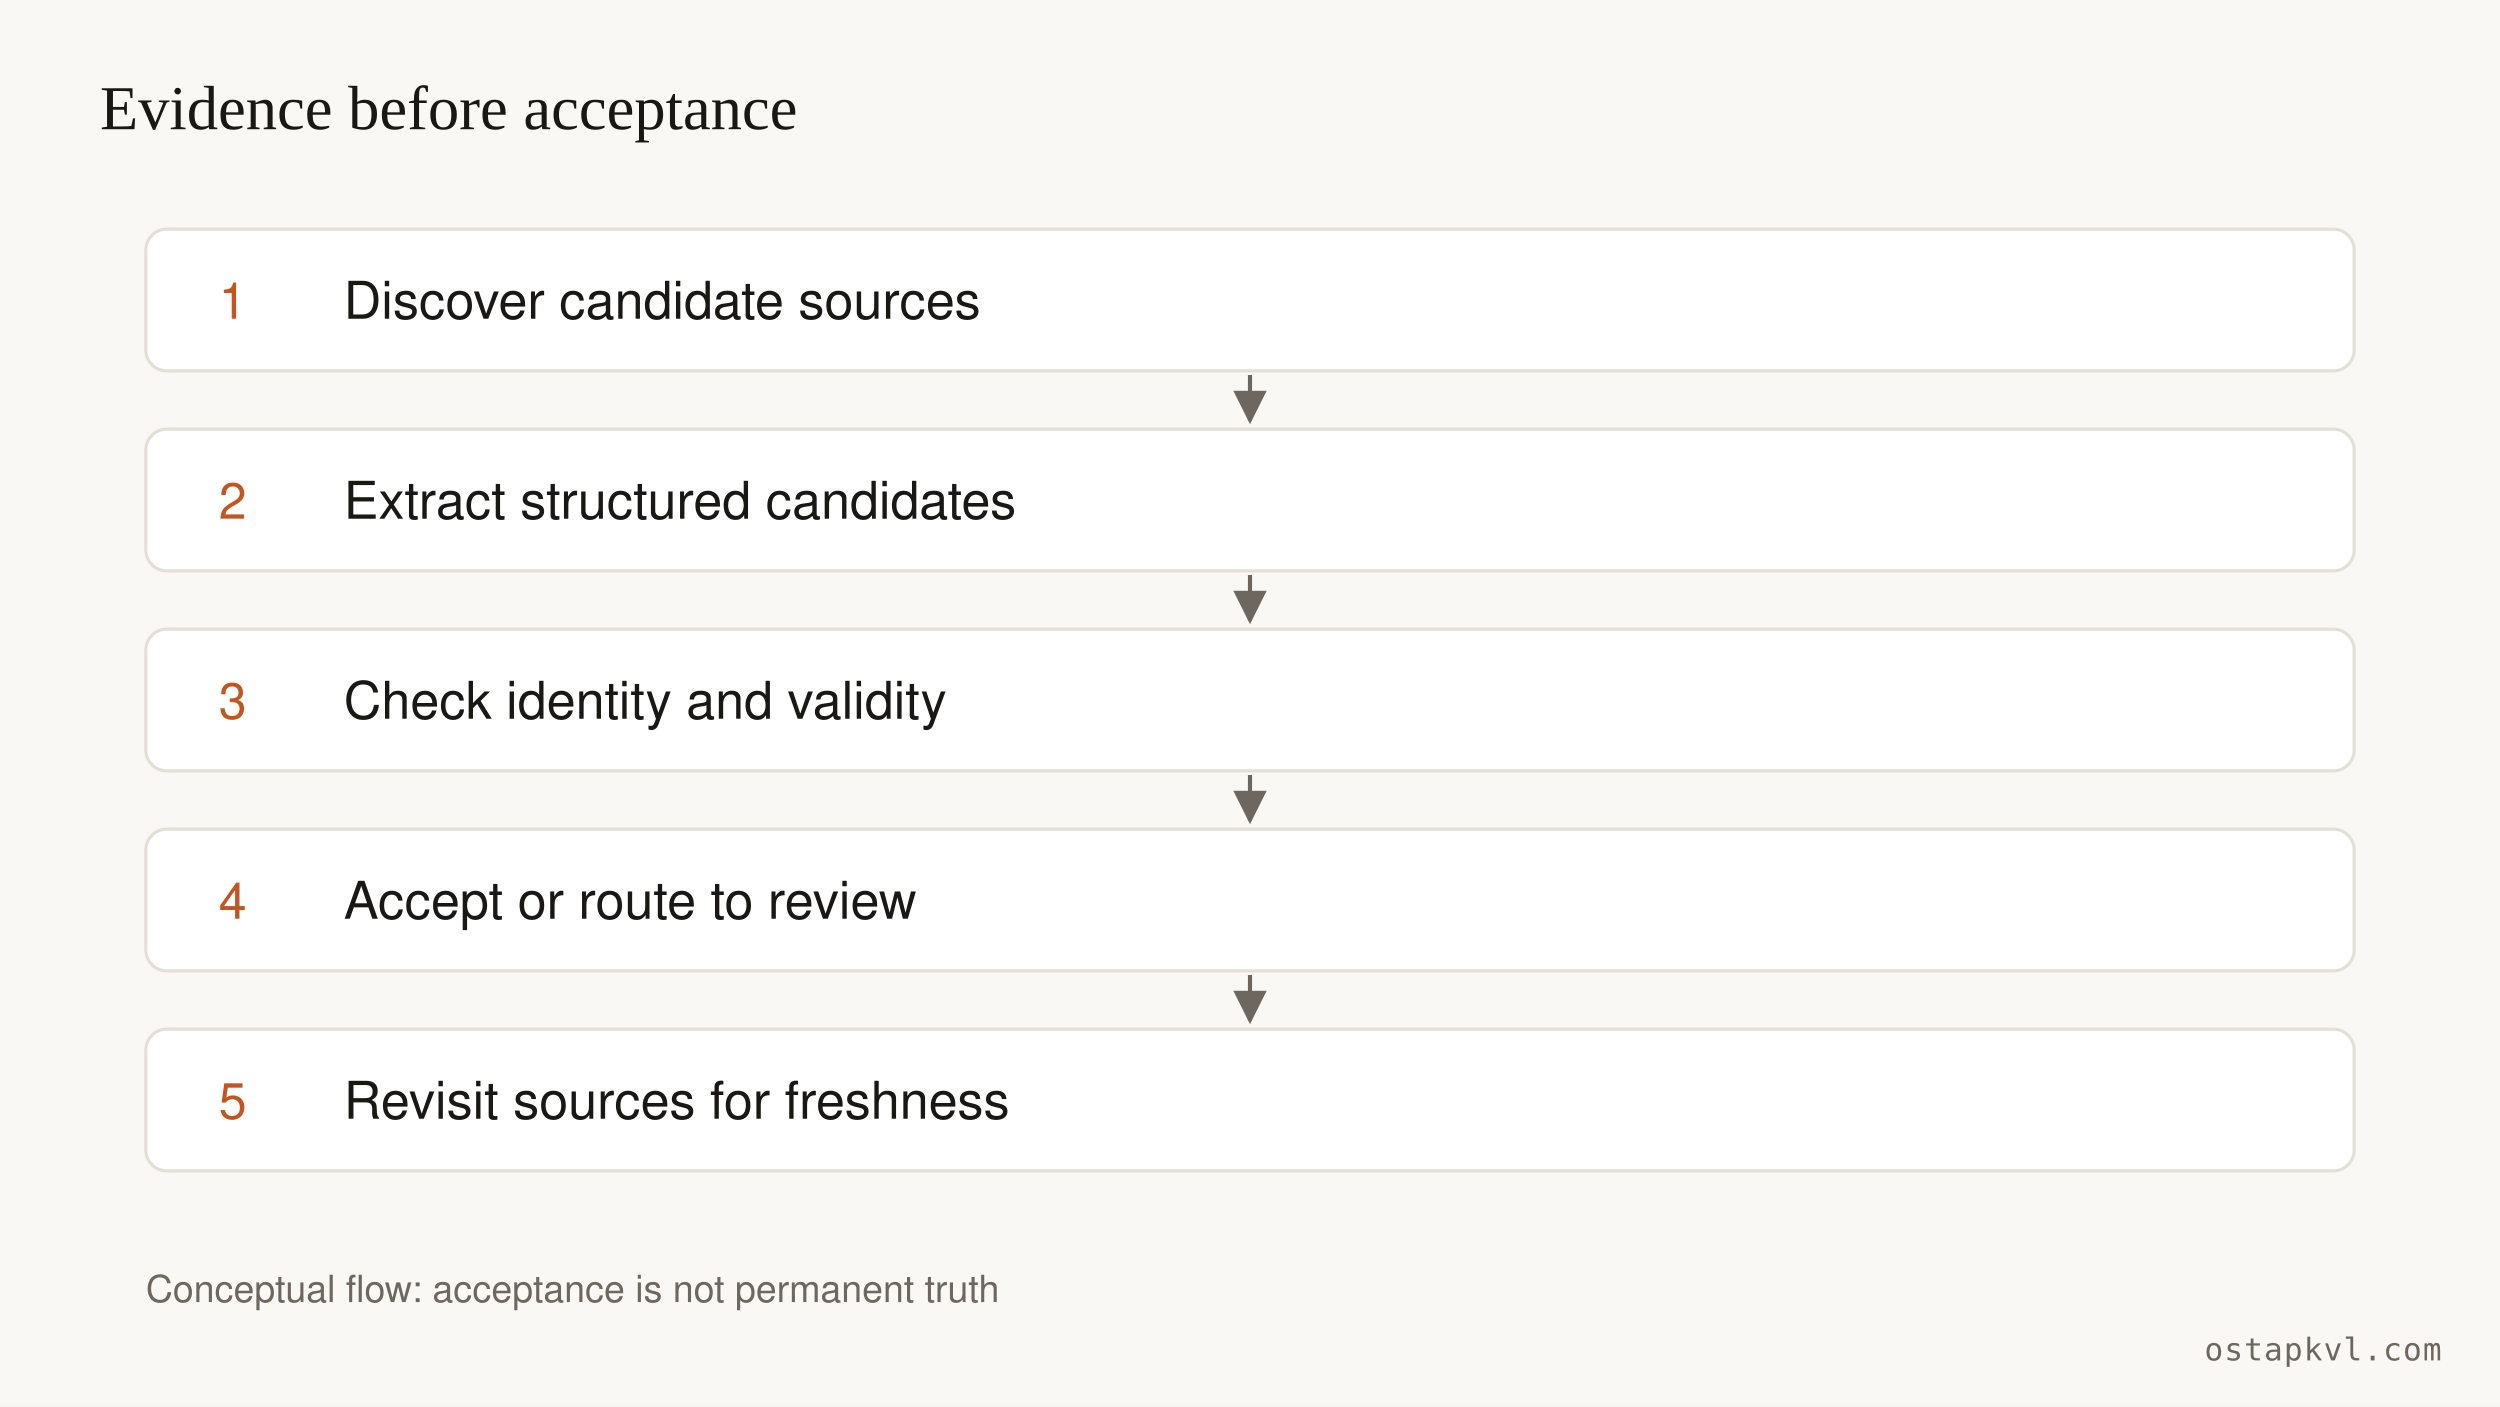
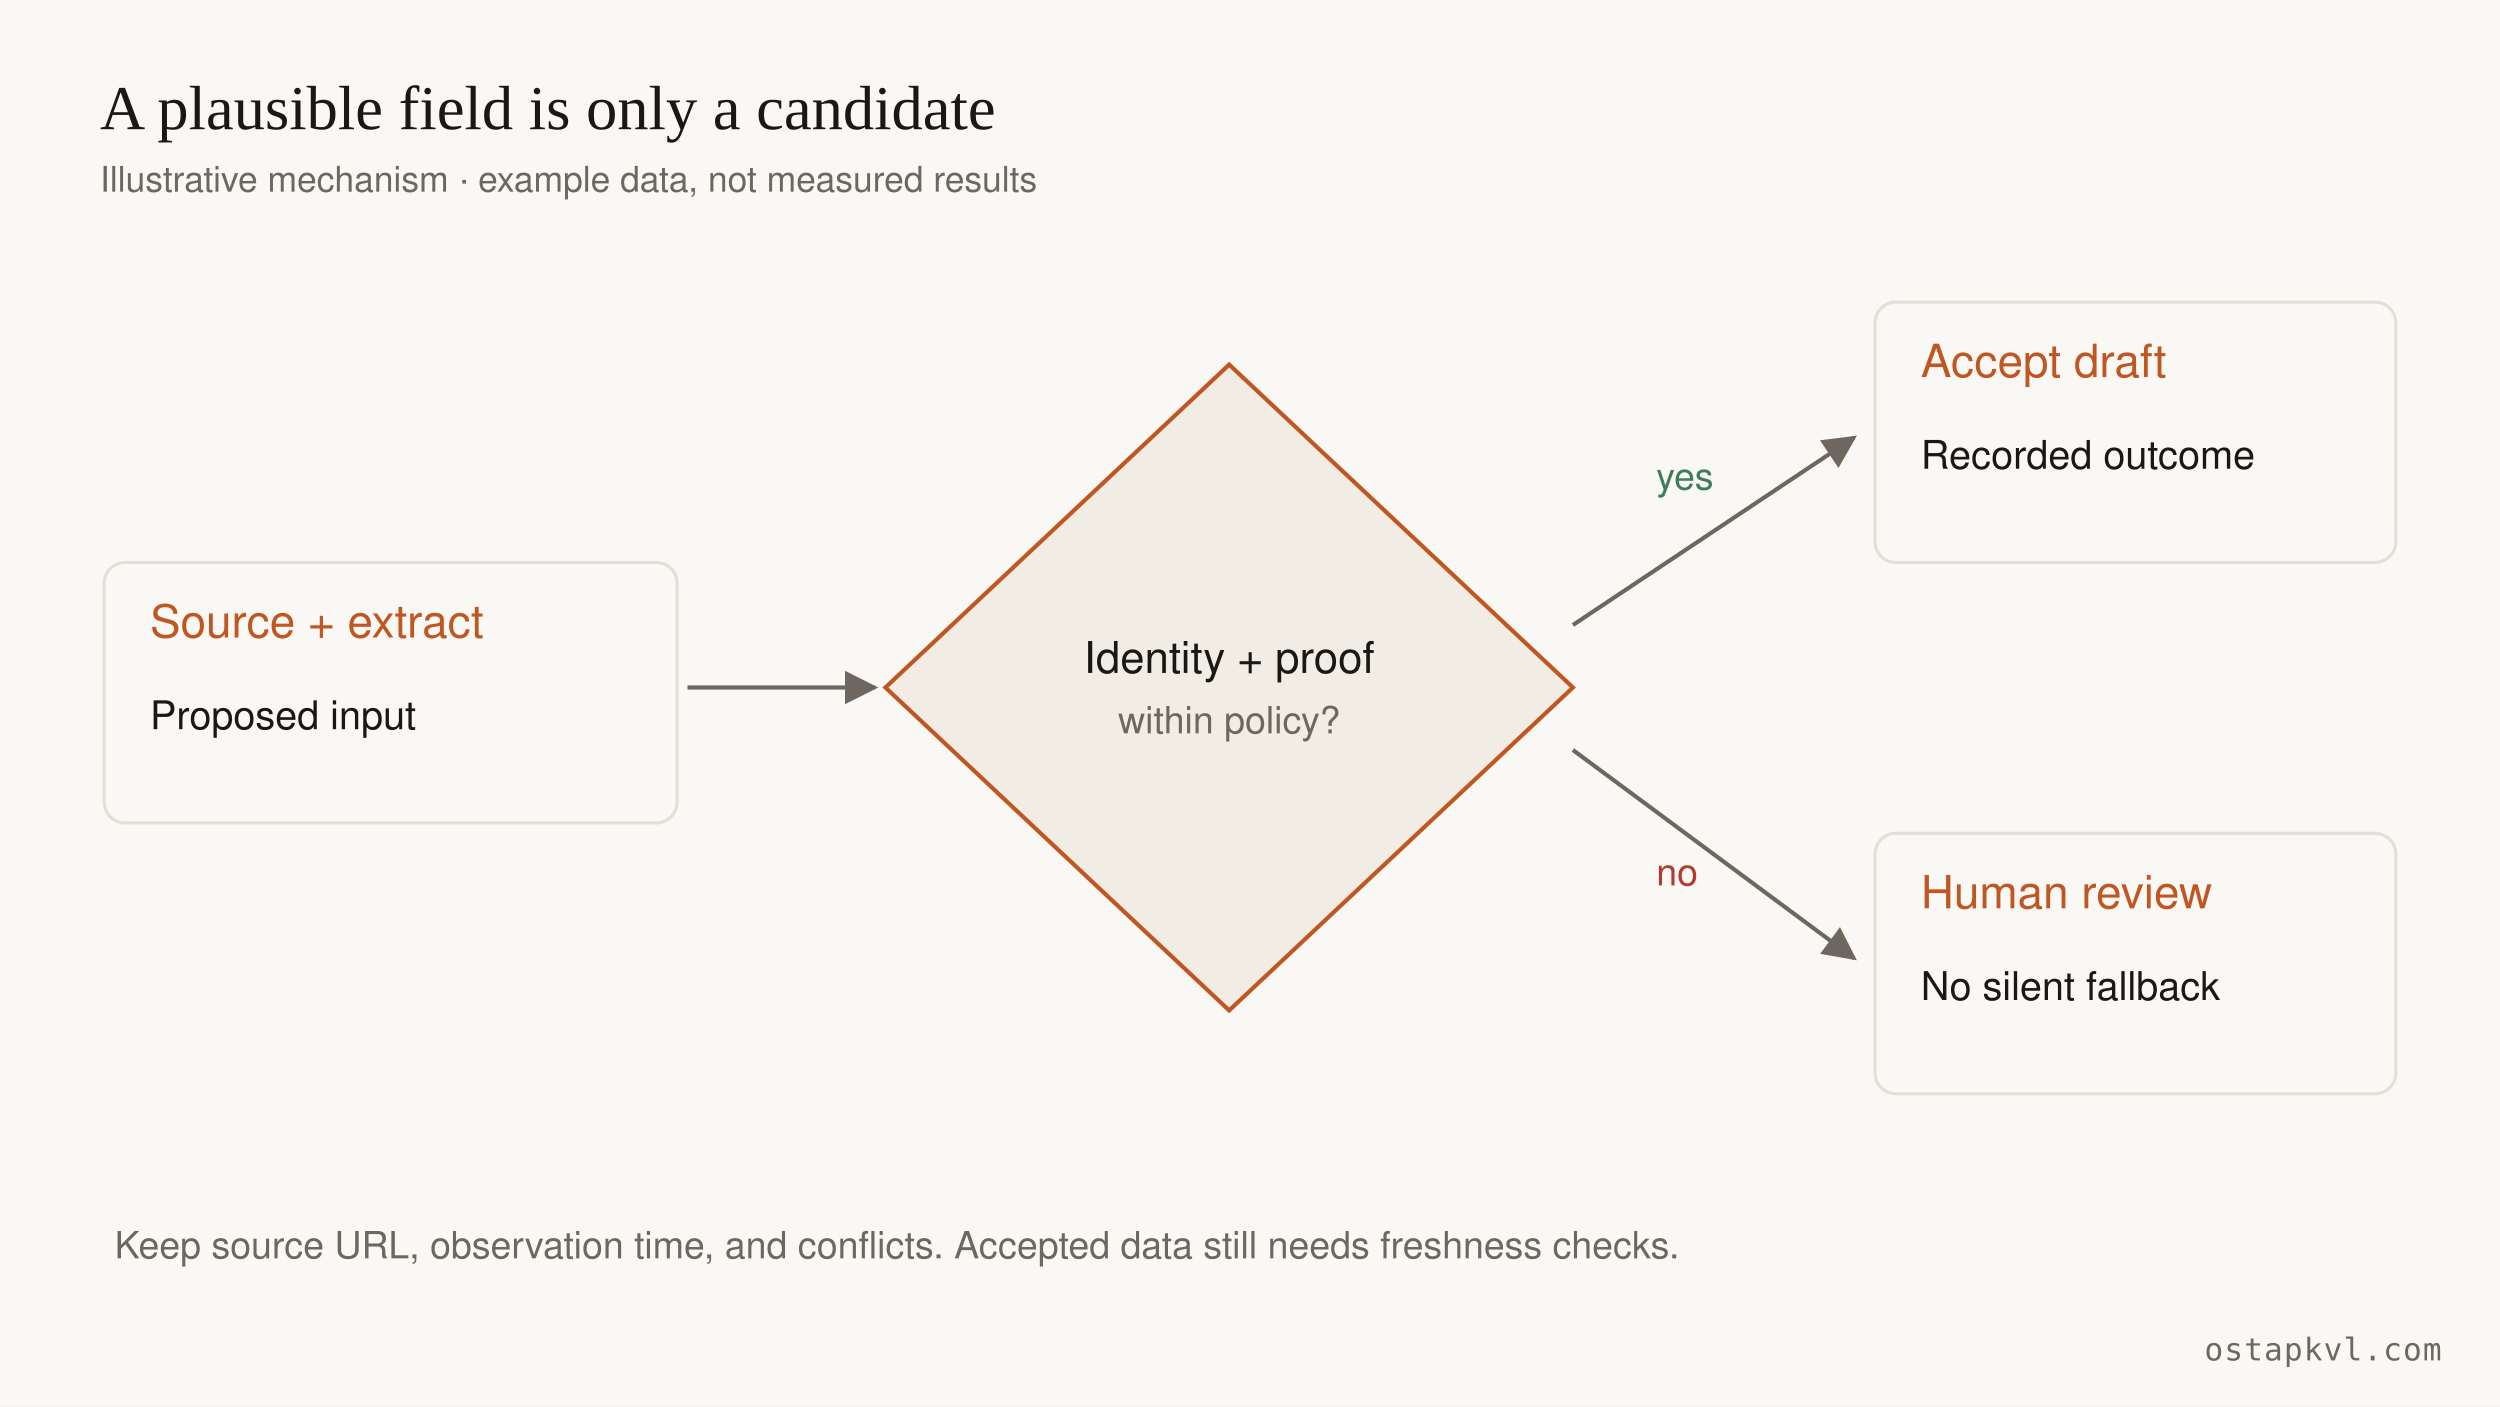
- <svg xmlns="http://www.w3.org/2000/svg" width="1200" height="675" viewBox="0 0 1200 675" role="img" aria-label="Evidence before acceptance">
+ <svg xmlns="http://www.w3.org/2000/svg" width="1200" height="675" viewBox="0 0 1200 675" role="img" aria-label="A plausible field is only a candidate">
  <defs>
    <marker id="arr" viewBox="0 0 10 10" refX="9" refY="5" markerWidth="8" markerHeight="8" orient="auto-start-reverse">
      <path d="M0,0 L10,5 L0,10 z" fill="#6E675F" />
    </marker>
    <marker id="arrA" viewBox="0 0 10 10" refX="9" refY="5" markerWidth="8" markerHeight="8" orient="auto-start-reverse">
      <path d="M0,0 L10,5 L0,10 z" fill="#C05621" />
    </marker>
  </defs>
  <rect width="100%" height="100%" fill="#FAF8F4" />
-   <text x="48" y="62" font-family="Georgia, 'Times New Roman', serif" font-size="30" fill="#1A1815">Evidence before acceptance</text>
-   <rect x="70" y="110" width="1060" height="68" rx="10" fill="#fff" stroke="#E3DED6" stroke-width="1.5" />
-   <text x="105" y="153" font-family="'Helvetica Neue', Helvetica, Arial, sans-serif" font-size="24" fill="#C05621">1</text>
-   <text x="165" y="153" font-family="'Helvetica Neue', Helvetica, Arial, sans-serif" font-size="25" fill="#1A1815">Discover candidate sources</text>
-   <line x1="600" y1="180" x2="600" y2="202" stroke="#6E675F" stroke-width="2" marker-end="url(#arr)" />
-   <rect x="70" y="206" width="1060" height="68" rx="10" fill="#fff" stroke="#E3DED6" stroke-width="1.5" />
-   <text x="105" y="249" font-family="'Helvetica Neue', Helvetica, Arial, sans-serif" font-size="24" fill="#C05621">2</text>
-   <text x="165" y="249" font-family="'Helvetica Neue', Helvetica, Arial, sans-serif" font-size="25" fill="#1A1815">Extract structured candidates</text>
-   <line x1="600" y1="276" x2="600" y2="298" stroke="#6E675F" stroke-width="2" marker-end="url(#arr)" />
-   <rect x="70" y="302" width="1060" height="68" rx="10" fill="#fff" stroke="#E3DED6" stroke-width="1.5" />
-   <text x="105" y="345" font-family="'Helvetica Neue', Helvetica, Arial, sans-serif" font-size="24" fill="#C05621">3</text>
-   <text x="165" y="345" font-family="'Helvetica Neue', Helvetica, Arial, sans-serif" font-size="25" fill="#1A1815">Check identity and validity</text>
-   <line x1="600" y1="372" x2="600" y2="394" stroke="#6E675F" stroke-width="2" marker-end="url(#arr)" />
-   <rect x="70" y="398" width="1060" height="68" rx="10" fill="#fff" stroke="#E3DED6" stroke-width="1.5" />
-   <text x="105" y="441" font-family="'Helvetica Neue', Helvetica, Arial, sans-serif" font-size="24" fill="#C05621">4</text>
-   <text x="165" y="441" font-family="'Helvetica Neue', Helvetica, Arial, sans-serif" font-size="25" fill="#1A1815">Accept or route to review</text>
-   <line x1="600" y1="468" x2="600" y2="490" stroke="#6E675F" stroke-width="2" marker-end="url(#arr)" />
-   <rect x="70" y="494" width="1060" height="68" rx="10" fill="#fff" stroke="#E3DED6" stroke-width="1.5" />
-   <text x="105" y="537" font-family="'Helvetica Neue', Helvetica, Arial, sans-serif" font-size="24" fill="#C05621">5</text>
-   <text x="165" y="537" font-family="'Helvetica Neue', Helvetica, Arial, sans-serif" font-size="25" fill="#1A1815">Revisit sources for freshness</text>
-   <text x="70" y="625" font-family="'Helvetica Neue', Helvetica, Arial, sans-serif" font-size="18" fill="#6E675F">Conceptual flow: acceptance is not permanent truth</text>
+   <text x="48" y="62" font-family="Georgia, 'Times New Roman', serif" font-size="30" fill="#1A1815">A plausible field is only a candidate</text>
+   <text x="48" y="92" font-family="'Helvetica Neue', Helvetica, Arial, sans-serif" font-size="17" fill="#6E675F">Illustrative mechanism · example data, not measured results</text>
+   <rect x="50" y="270" width="275" height="125" rx="10" fill="#FAF8F4" stroke="#E3DED6" stroke-width="1.5" />
+   <text x="72" y="306" font-family="'Helvetica Neue', Helvetica, Arial, sans-serif" font-size="22" fill="#C05621">Source + extract</text>
+   <text x="72" y="350" font-family="'Helvetica Neue', Helvetica, Arial, sans-serif" font-size="19" fill="#1A1815">Proposed input</text>
+   <line x1="330" y1="330" x2="420" y2="330" stroke="#6E675F" stroke-width="2" marker-end="url(#arr)" />
+   <path d="M590 175L755 330L590 485L425 330Z" fill="#F1ECE4" stroke="#C05621" stroke-width="2" />
+   <text text-anchor="middle" x="590" y="323" font-family="'Helvetica Neue', Helvetica, Arial, sans-serif" font-size="21" fill="#1A1815">Identity + proof</text>
+   <text text-anchor="middle" x="590" y="352" font-family="'Helvetica Neue', Helvetica, Arial, sans-serif" font-size="18" fill="#6E675F">within policy?</text>
+   <line x1="755" y1="300" x2="890" y2="210" stroke="#6E675F" stroke-width="2" marker-end="url(#arr)" />
+   <line x1="755" y1="360" x2="890" y2="460" stroke="#6E675F" stroke-width="2" marker-end="url(#arr)" />
+   <text x="795" y="235" font-family="'Helvetica Neue', Helvetica, Arial, sans-serif" font-size="18" fill="#3F7D5A">yes</text>
+   <text x="795" y="425" font-family="'Helvetica Neue', Helvetica, Arial, sans-serif" font-size="18" fill="#B23B2E">no</text>
+   <rect x="900" y="145" width="250" height="125" rx="10" fill="#FAF8F4" stroke="#E3DED6" stroke-width="1.5" />
+   <text x="922" y="181" font-family="'Helvetica Neue', Helvetica, Arial, sans-serif" font-size="22" fill="#C05621">Accept draft</text>
+   <text x="922" y="225" font-family="'Helvetica Neue', Helvetica, Arial, sans-serif" font-size="19" fill="#1A1815">Recorded outcome</text>
+   <rect x="900" y="400" width="250" height="125" rx="10" fill="#FAF8F4" stroke="#E3DED6" stroke-width="1.5" />
+   <text x="922" y="436" font-family="'Helvetica Neue', Helvetica, Arial, sans-serif" font-size="22" fill="#C05621">Human review</text>
+   <text x="922" y="480" font-family="'Helvetica Neue', Helvetica, Arial, sans-serif" font-size="19" fill="#1A1815">No silent fallback</text>
+   <text x="55" y="604" font-family="'Helvetica Neue', Helvetica, Arial, sans-serif" font-size="18" fill="#6E675F">Keep source URL, observation time, and conflicts. Accepted data still needs freshness checks.</text>
  <text x="1172" y="653" font-family="Menlo, Consolas, monospace" font-size="15" fill="#6E675F" text-anchor="end" letter-spacing="0.5">ostapkvl.com</text>
</svg>
